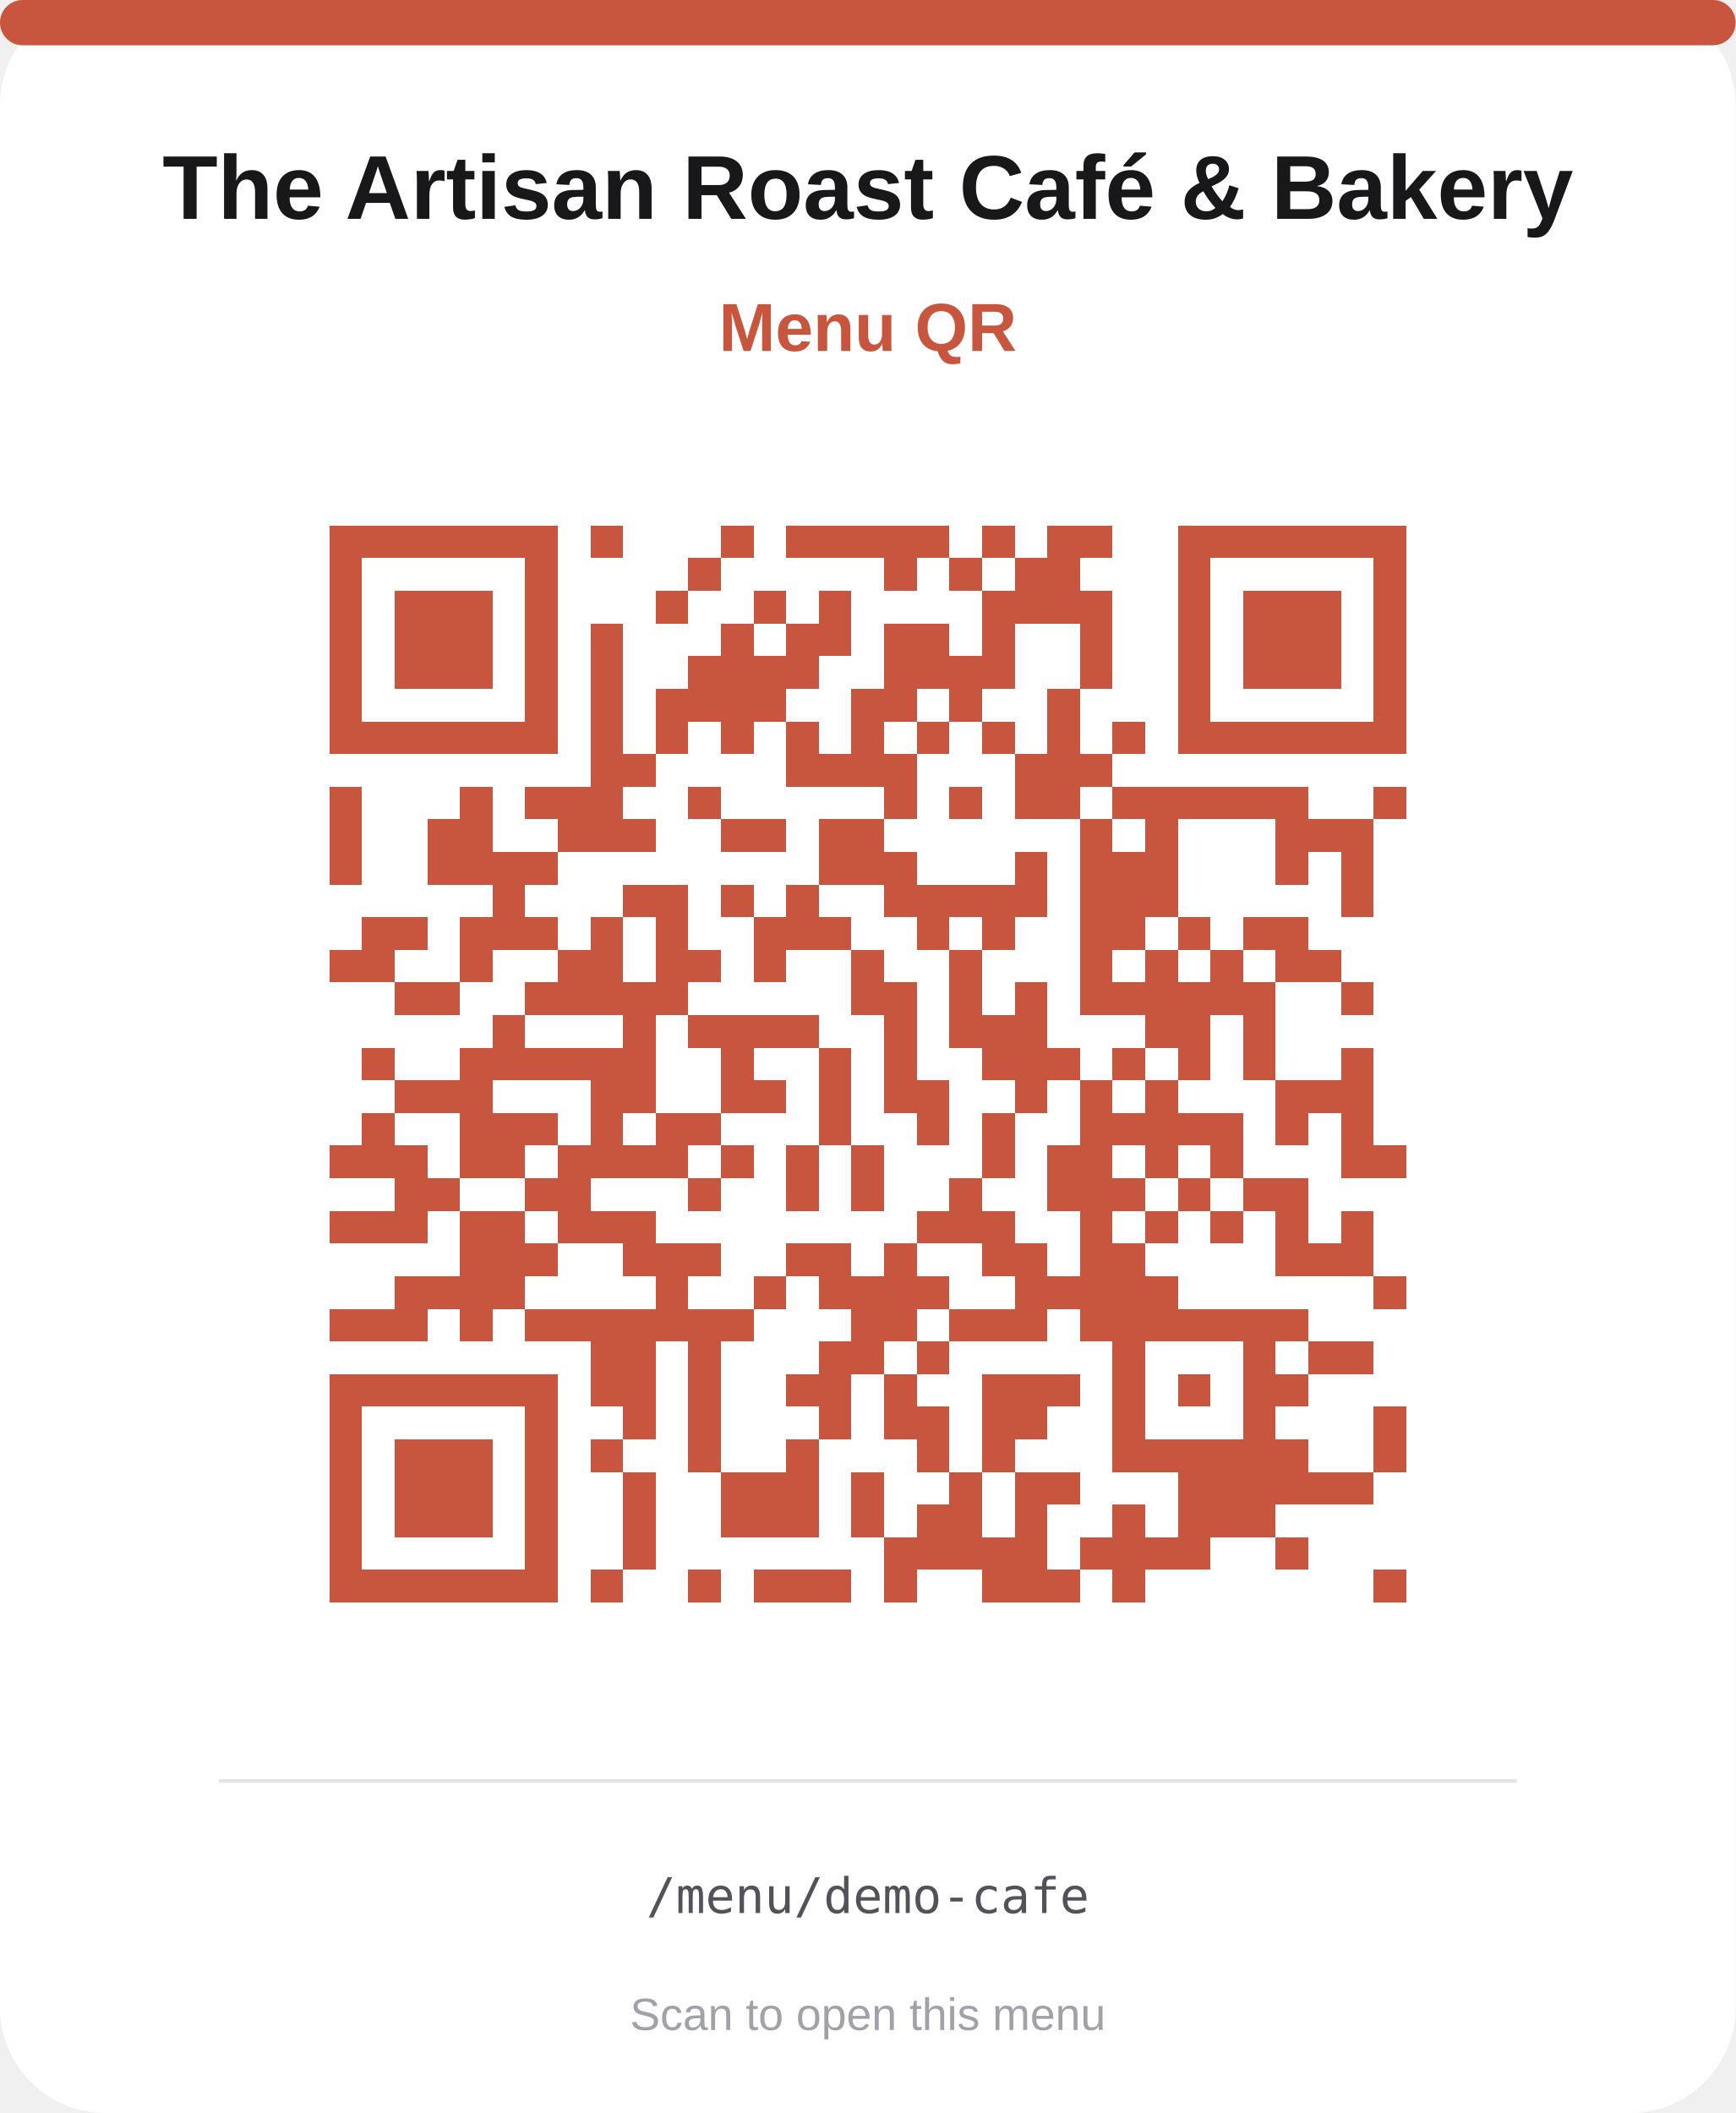
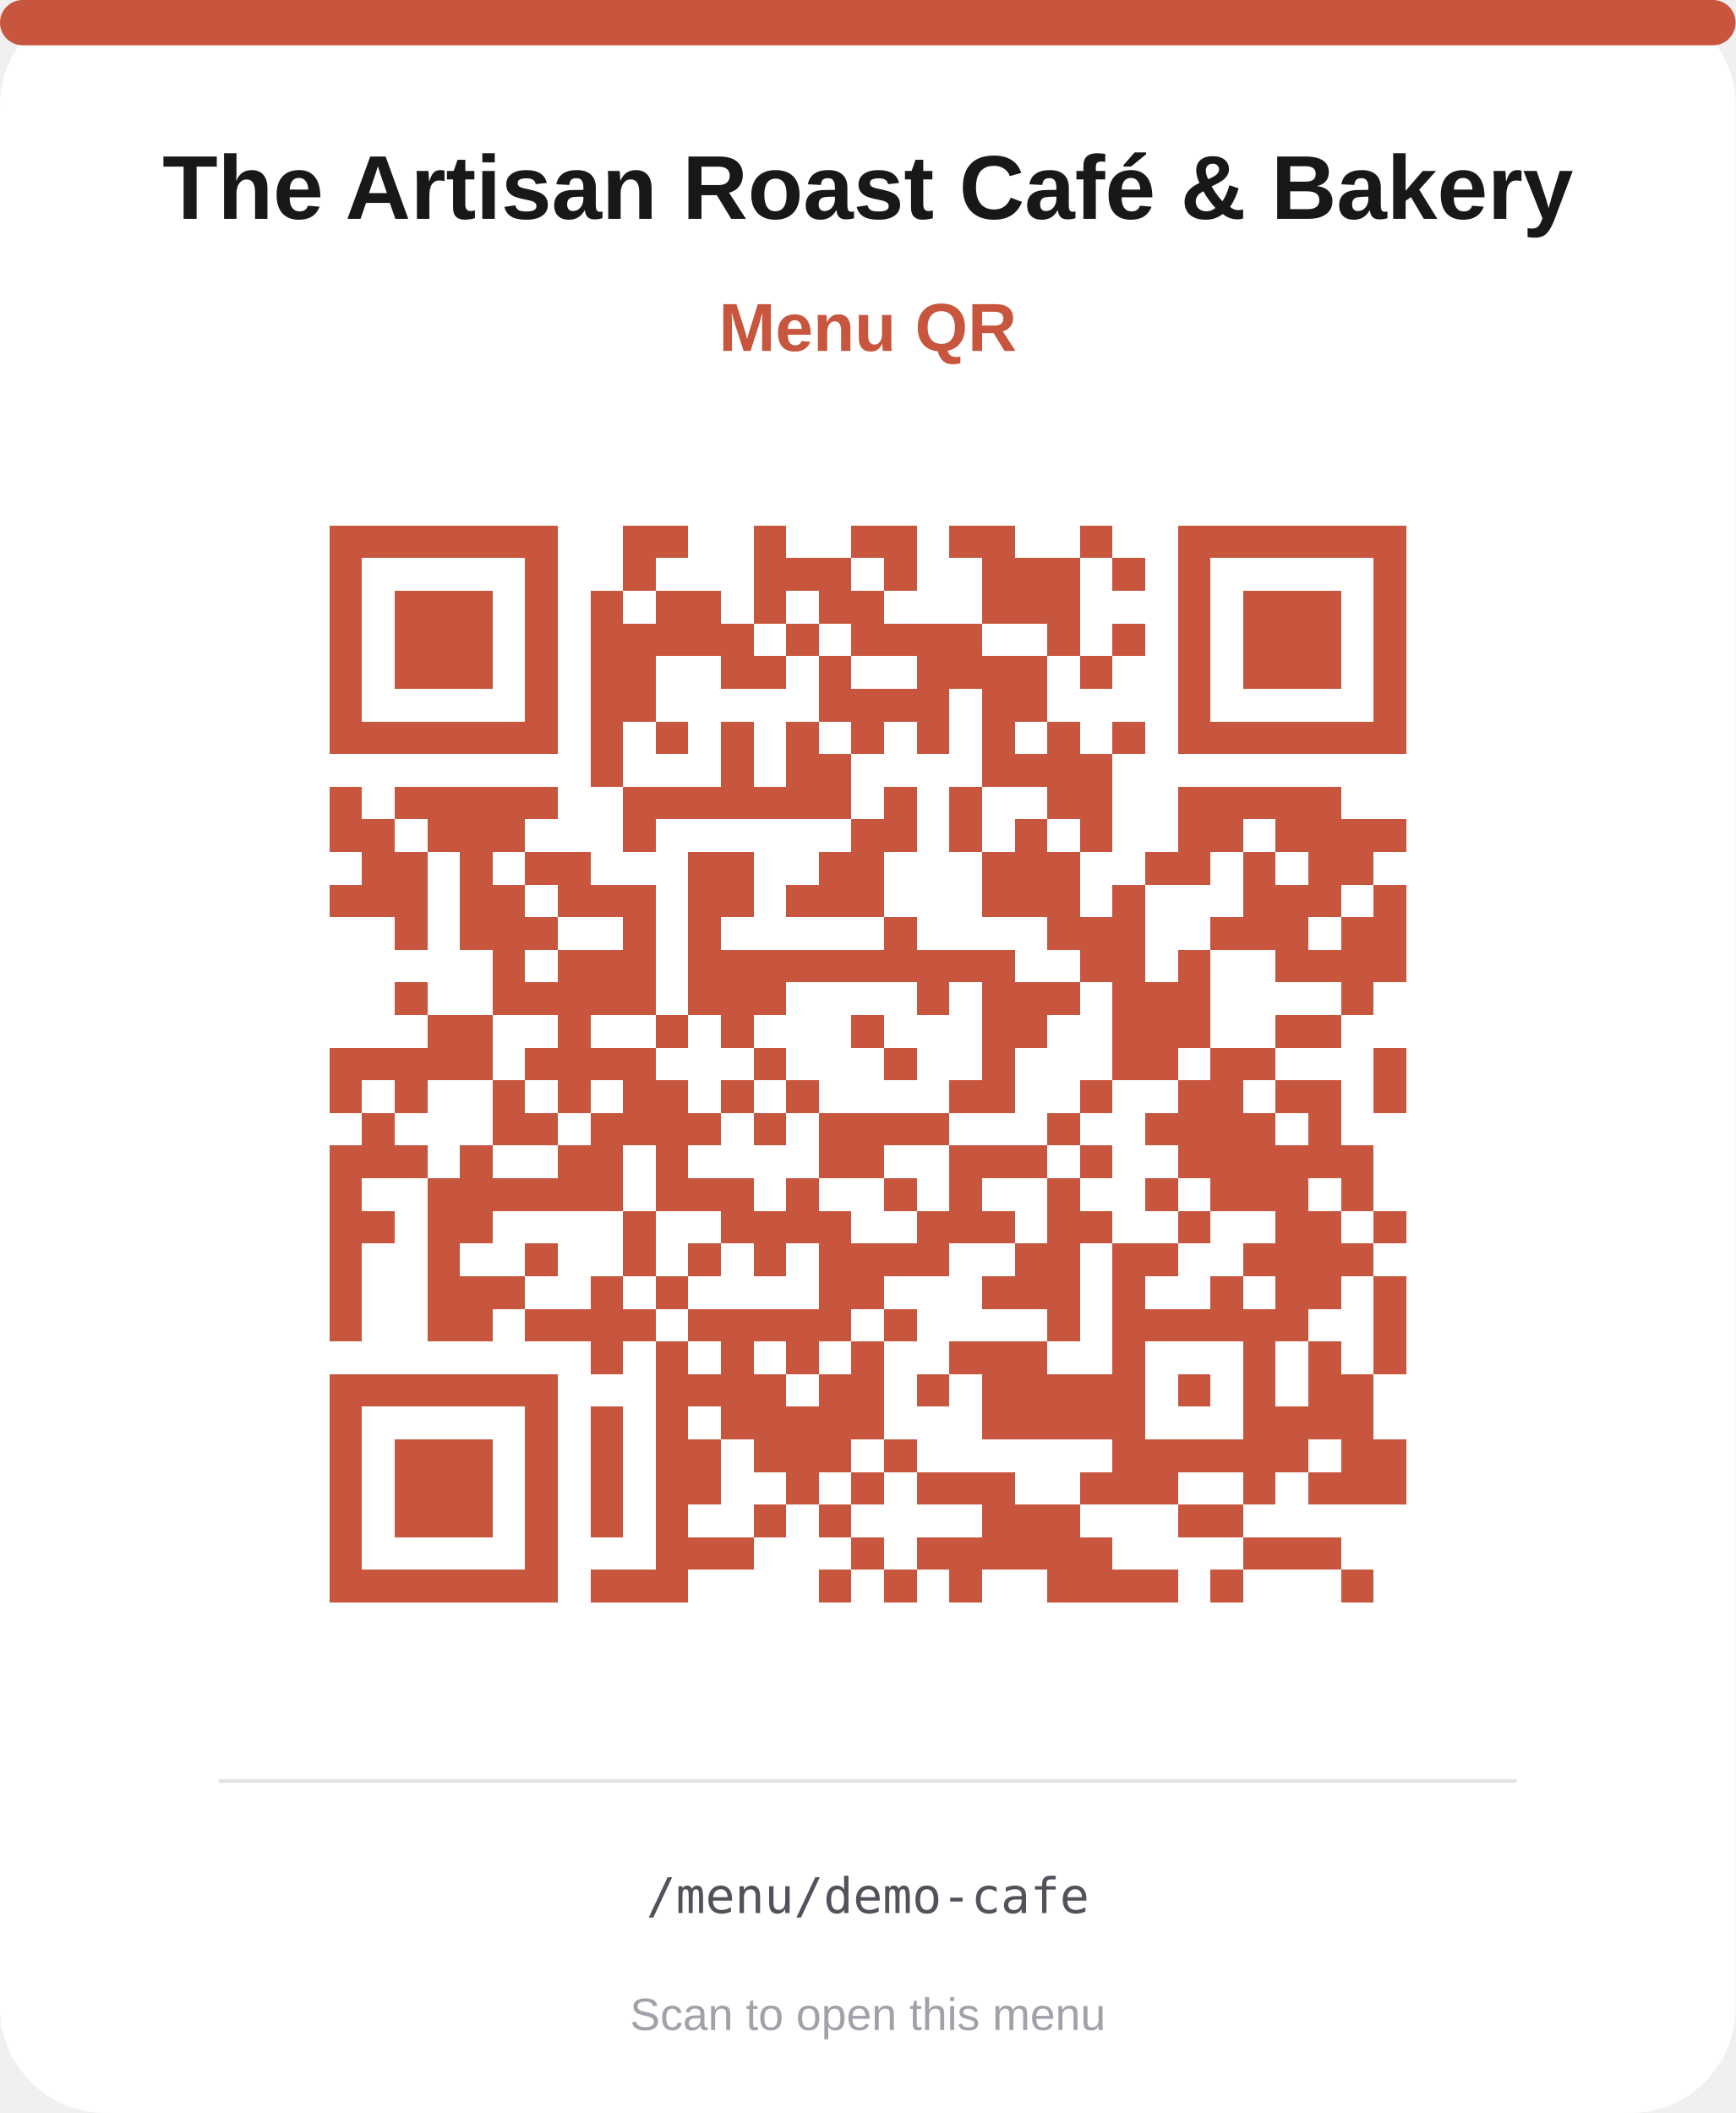
<svg xmlns="http://www.w3.org/2000/svg" width="460" height="560" viewBox="0 0 460 560" role="img" aria-label="The Artisan Roast Café &amp; Bakery Menu QR">
  <rect width="460" height="560" rx="28" fill="#FFFFFF" />
  <rect x="0" y="0" width="460" height="12" rx="6" fill="#C8553D" />
  <text x="230" y="58" text-anchor="middle" font-family="Arial, sans-serif" font-size="24" font-weight="700" fill="#18181B">The Artisan Roast Café &amp; Bakery</text>
  <text x="230" y="93" text-anchor="middle" font-family="Arial, sans-serif" font-size="18" font-weight="700" fill="#C8553D">Menu QR</text>
  <svg viewBox="0 0 37 37" shape-rendering="crispEdges" x="70" y="122" width="320" height="320">
    <path fill="#FFFFFF" d="M0 0h37v37H0z" />
-     <path stroke="#C8553D" d="M2 2.5h7m1 0h1m3 0h1m1 0h5m1 0h1m1 0h2m2 0h7M2 3.5h1m5 0h1m4 0h1m5 0h1m1 0h1m1 0h2m3 0h1m5 0h1M2 4.5h1m1 0h3m1 0h1m3 0h1m2 0h1m1 0h1m4 0h4m2 0h1m1 0h3m1 0h1M2 5.5h1m1 0h3m1 0h1m1 0h1m3 0h1m1 0h2m1 0h2m1 0h1m2 0h1m2 0h1m1 0h3m1 0h1M2 6.5h1m1 0h3m1 0h1m1 0h1m2 0h4m2 0h4m2 0h1m2 0h1m1 0h3m1 0h1M2 7.5h1m5 0h1m1 0h1m1 0h4m2 0h2m1 0h1m2 0h1m3 0h1m5 0h1M2 8.5h7m1 0h1m1 0h1m1 0h1m1 0h1m1 0h1m1 0h1m1 0h1m1 0h1m1 0h1m1 0h7M10 9.5h2m4 0h4m3 0h3M2 10.5h1m3 0h1m1 0h3m2 0h1m5 0h1m1 0h1m1 0h2m1 0h6m2 0h1M2 11.5h1m2 0h2m2 0h3m2 0h2m1 0h2m6 0h1m1 0h1m3 0h3M2 12.5h1m2 0h4m8 0h3m3 0h1m1 0h3m3 0h1m1 0h1M7 13.5h1m3 0h2m1 0h1m1 0h1m2 0h5m1 0h3m5 0h1M3 14.5h2m1 0h3m1 0h1m1 0h1m2 0h3m2 0h1m1 0h1m2 0h2m1 0h1m1 0h2M2 15.5h2m2 0h1m2 0h2m1 0h2m1 0h1m2 0h1m2 0h1m3 0h1m1 0h1m1 0h1m1 0h2M4 16.5h2m2 0h5m5 0h2m1 0h1m1 0h1m1 0h6m2 0h1M7 17.5h1m3 0h1m1 0h4m2 0h1m1 0h3m3 0h2m1 0h1M3 18.5h1m2 0h6m2 0h1m2 0h1m1 0h1m2 0h3m1 0h1m1 0h1m1 0h1m2 0h1M4 19.5h3m3 0h2m2 0h2m1 0h1m1 0h2m2 0h1m1 0h1m1 0h1m3 0h3M3 20.5h1m2 0h3m1 0h1m1 0h2m3 0h1m2 0h1m1 0h1m2 0h5m1 0h1m1 0h1M2 21.5h3m1 0h2m1 0h4m1 0h1m1 0h1m1 0h1m3 0h1m1 0h2m1 0h1m1 0h1m3 0h2M4 22.5h2m2 0h2m3 0h1m2 0h1m1 0h1m2 0h1m2 0h3m1 0h1m1 0h2M2 23.5h3m1 0h2m1 0h3m8 0h3m2 0h1m1 0h1m1 0h1m1 0h1m1 0h1M6 24.5h3m2 0h3m2 0h2m1 0h1m2 0h2m1 0h2m4 0h3M4 25.5h4m4 0h1m2 0h1m1 0h4m2 0h5m6 0h1M2 26.5h3m1 0h1m1 0h7m3 0h2m1 0h3m1 0h7M10 27.5h2m1 0h1m3 0h2m1 0h1m5 0h1m3 0h1m1 0h2M2 28.5h7m1 0h2m1 0h1m2 0h2m1 0h1m2 0h3m1 0h1m1 0h1m1 0h2M2 29.5h1m5 0h1m2 0h1m1 0h1m3 0h1m1 0h2m1 0h2m2 0h1m3 0h1m3 0h1M2 30.5h1m1 0h3m1 0h1m1 0h1m2 0h1m2 0h1m3 0h1m1 0h1m3 0h6m2 0h1M2 31.5h1m1 0h3m1 0h1m2 0h1m2 0h3m1 0h1m2 0h1m1 0h2m3 0h6M2 32.5h1m1 0h3m1 0h1m2 0h1m2 0h3m1 0h1m1 0h2m1 0h1m2 0h1m1 0h3M2 33.5h1m5 0h1m2 0h1m7 0h5m1 0h4m2 0h1M2 34.5h7m1 0h1m2 0h1m1 0h3m1 0h1m2 0h3m1 0h1m7 0h1" />
+     <path stroke="#C8553D" d="M2 2.5h7m2 0h2m2 0h1m2 0h2m1 0h2m2 0h1m2 0h7M2 3.5h1m5 0h1m2 0h1m3 0h3m1 0h1m2 0h3m1 0h1m1 0h1m5 0h1M2 4.5h1m1 0h3m1 0h1m1 0h1m1 0h2m1 0h1m1 0h2m3 0h3m3 0h1m1 0h3m1 0h1M2 5.5h1m1 0h3m1 0h1m1 0h5m1 0h1m1 0h4m2 0h1m1 0h1m1 0h1m1 0h3m1 0h1M2 6.5h1m1 0h3m1 0h1m1 0h2m2 0h2m1 0h1m2 0h4m1 0h1m2 0h1m1 0h3m1 0h1M2 7.5h1m5 0h1m1 0h2m5 0h4m1 0h2m4 0h1m5 0h1M2 8.5h7m1 0h1m1 0h1m1 0h1m1 0h1m1 0h1m1 0h1m1 0h1m1 0h1m1 0h1m1 0h7M10 9.5h1m3 0h1m1 0h2m4 0h4M2 10.5h1m1 0h5m2 0h7m1 0h1m1 0h1m2 0h2m2 0h5M2 11.5h2m1 0h3m3 0h1m6 0h2m1 0h1m1 0h1m1 0h1m2 0h2m1 0h4M3 12.5h2m1 0h1m1 0h2m3 0h2m2 0h2m3 0h3m2 0h2m1 0h1m1 0h2M2 13.5h3m1 0h2m1 0h3m1 0h2m1 0h3m3 0h3m1 0h1m3 0h3m1 0h1M4 14.5h1m1 0h3m2 0h1m1 0h1m5 0h1m4 0h3m2 0h3m1 0h2M7 15.5h1m1 0h3m1 0h10m2 0h2m1 0h1m2 0h4M4 16.5h1m2 0h5m1 0h3m4 0h1m1 0h3m1 0h3m4 0h1M5 17.5h2m2 0h1m2 0h1m1 0h1m3 0h1m3 0h2m2 0h3m2 0h2M2 18.5h5m1 0h4m3 0h1m3 0h1m2 0h1m3 0h2m1 0h2m3 0h1M2 19.5h1m1 0h1m2 0h1m1 0h1m1 0h2m1 0h1m1 0h1m4 0h2m2 0h1m2 0h2m1 0h2m1 0h1M3 20.5h1m3 0h2m1 0h4m1 0h1m1 0h4m3 0h1m2 0h4m1 0h1M2 21.5h3m1 0h1m2 0h2m1 0h1m4 0h2m2 0h3m1 0h1m2 0h6M2 22.5h1m2 0h6m1 0h3m1 0h1m2 0h1m1 0h1m2 0h1m2 0h1m1 0h3m1 0h1M2 23.5h2m1 0h2m4 0h1m2 0h4m2 0h3m1 0h2m2 0h1m2 0h2m1 0h1M2 24.5h1m2 0h1m2 0h1m2 0h1m1 0h1m1 0h1m1 0h4m2 0h2m1 0h2m2 0h4M2 25.5h1m2 0h3m2 0h1m1 0h1m4 0h2m3 0h3m1 0h1m2 0h1m1 0h2m1 0h1M2 26.5h1m2 0h2m1 0h4m1 0h5m1 0h1m4 0h1m1 0h6m2 0h1M10 27.5h1m1 0h1m1 0h1m1 0h1m1 0h1m2 0h3m2 0h1m3 0h1m1 0h1m1 0h1M2 28.5h7m3 0h4m1 0h2m1 0h1m1 0h5m1 0h1m1 0h1m1 0h2M2 29.5h1m5 0h1m1 0h1m1 0h1m1 0h5m3 0h5m3 0h4M2 30.5h1m1 0h3m1 0h1m1 0h1m1 0h2m1 0h3m1 0h1m6 0h6m1 0h2M2 31.5h1m1 0h3m1 0h1m1 0h1m1 0h2m2 0h1m1 0h1m1 0h3m2 0h3m2 0h1m1 0h3M2 32.5h1m1 0h3m1 0h1m1 0h1m1 0h1m2 0h1m1 0h1m4 0h3m3 0h2M2 33.5h1m5 0h1m3 0h3m3 0h1m1 0h6m4 0h3M2 34.5h7m1 0h3m4 0h1m1 0h1m1 0h1m2 0h4m1 0h1m3 0h1" />
  </svg>
  <line x1="58" y1="472" x2="402" y2="472" stroke="#E4E4E7" stroke-width="1" />
  <text x="230" y="507" text-anchor="middle" font-family="ui-monospace, monospace" font-size="13" fill="#52525B">/menu/demo-cafe</text>
  <text x="230" y="538" text-anchor="middle" font-family="Arial, sans-serif" font-size="12" fill="#A1A1AA">Scan to open this menu</text>
</svg>
